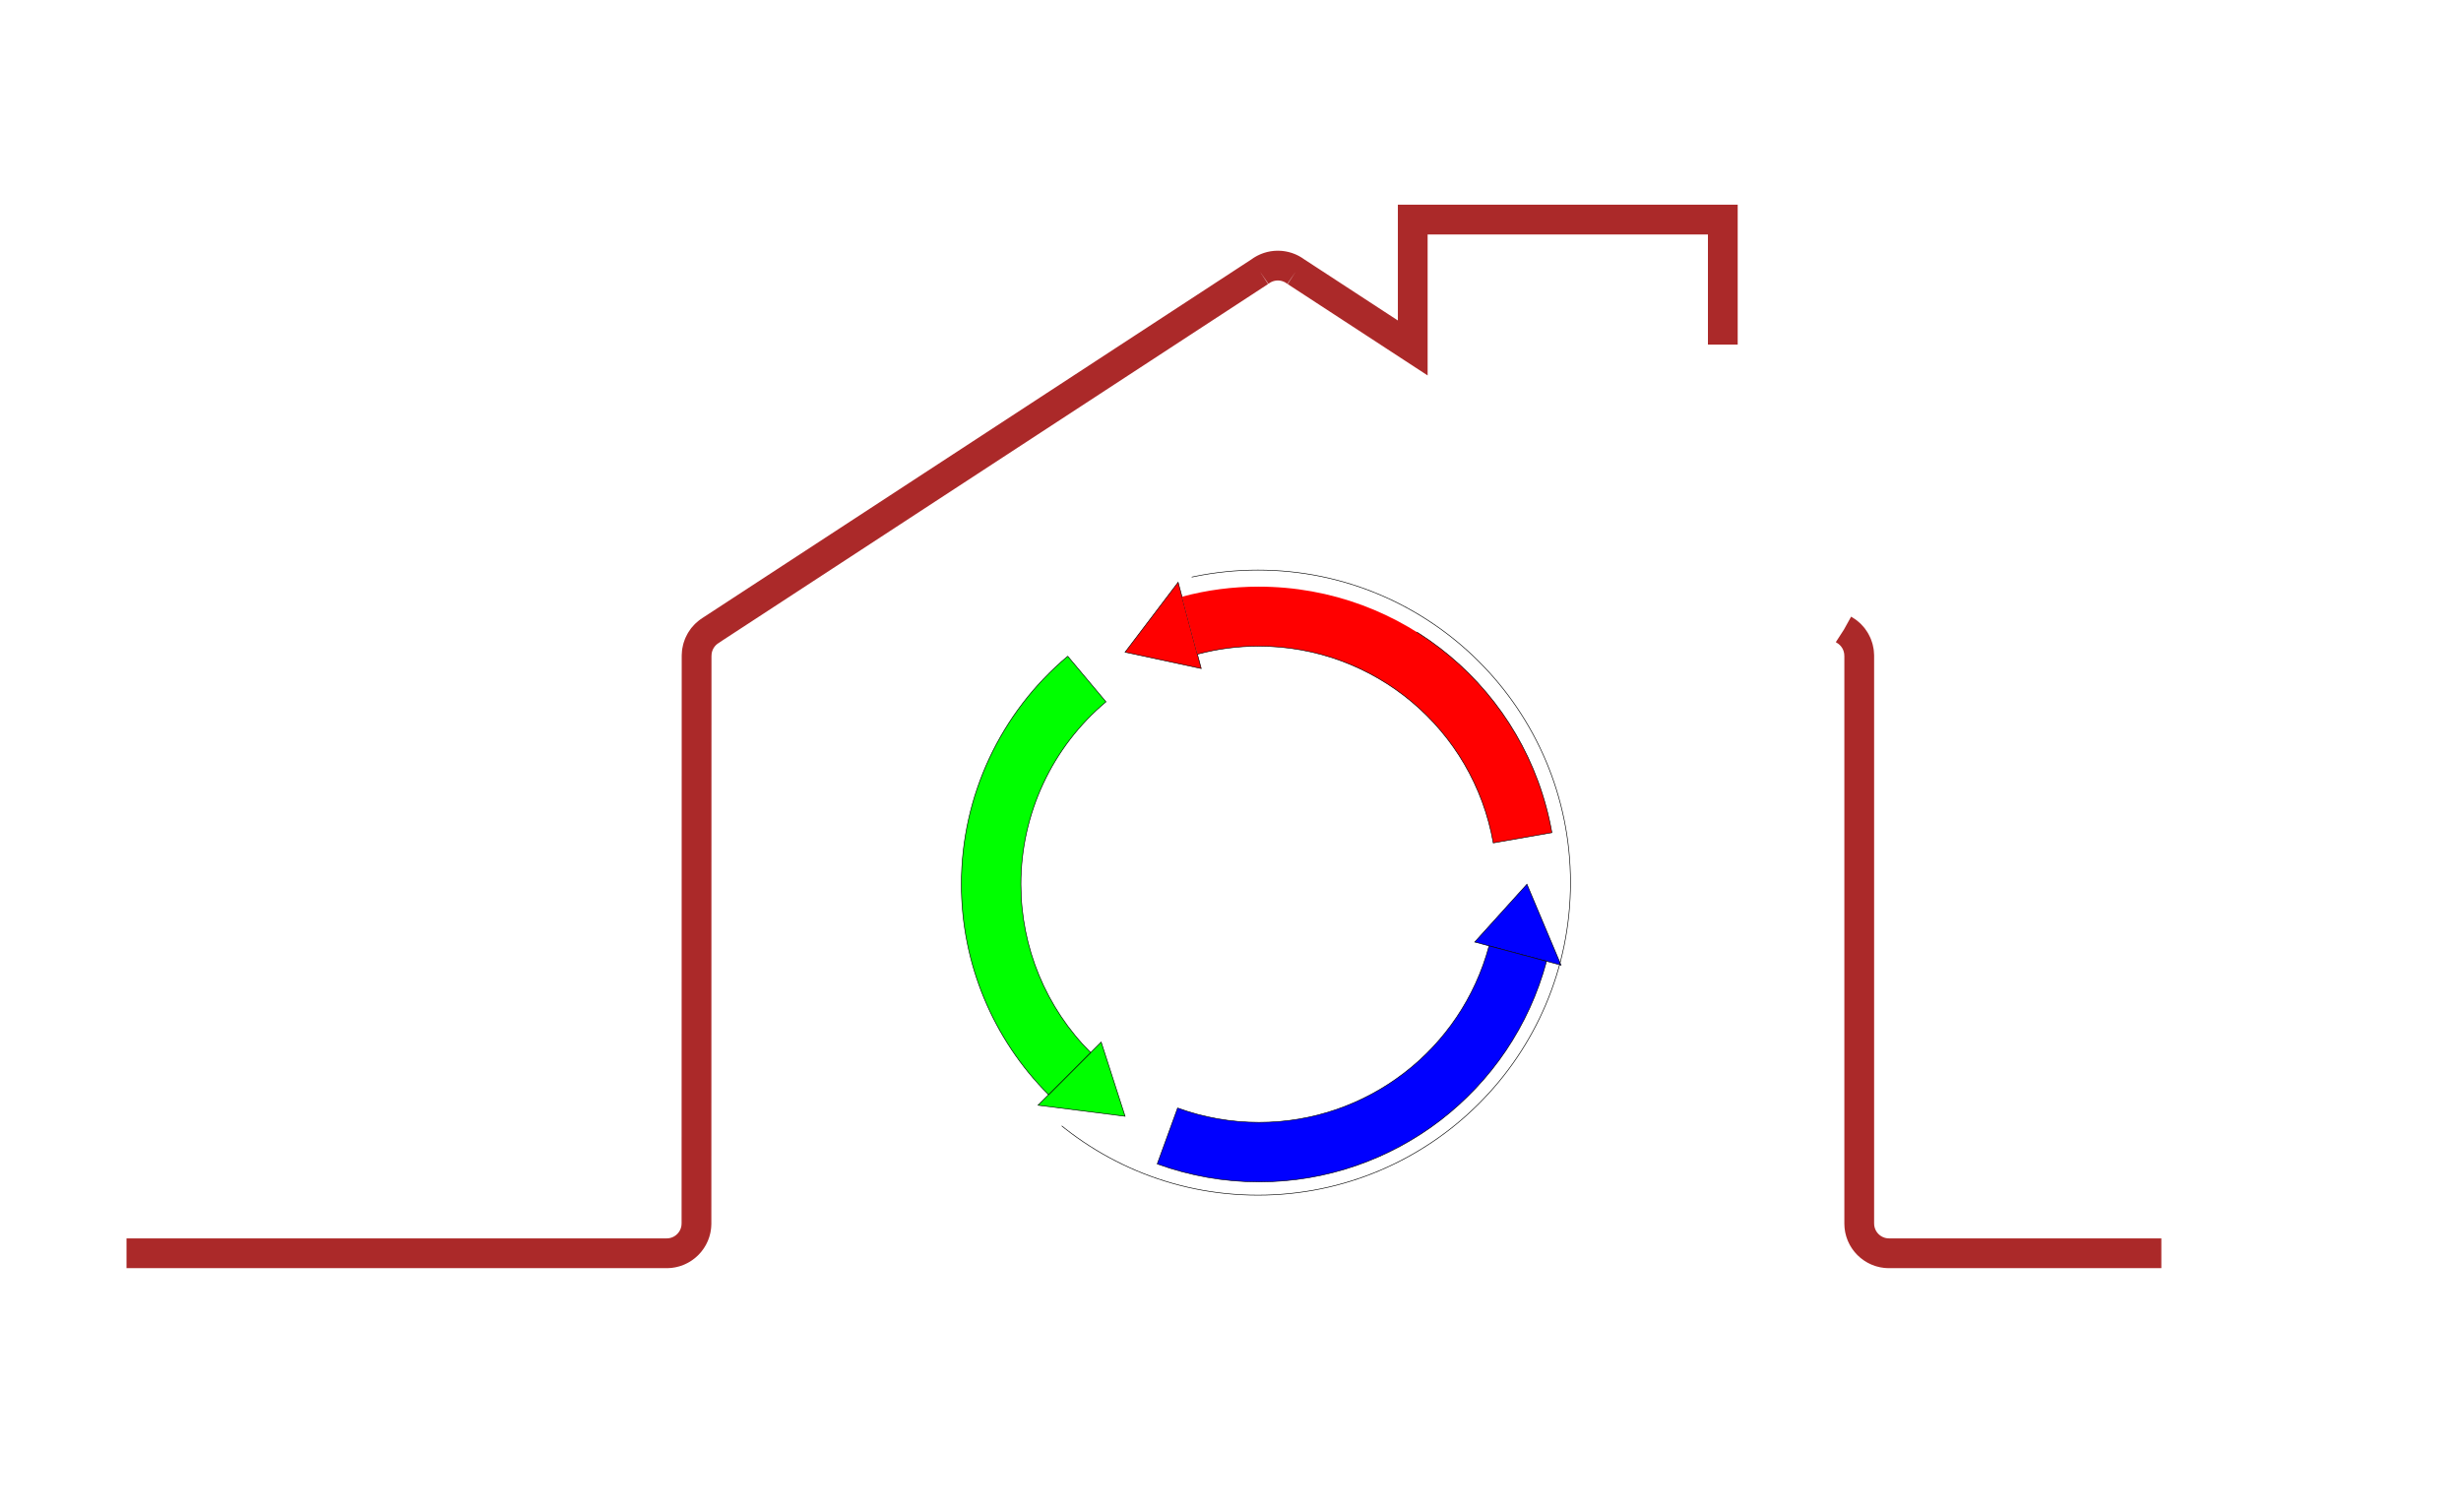
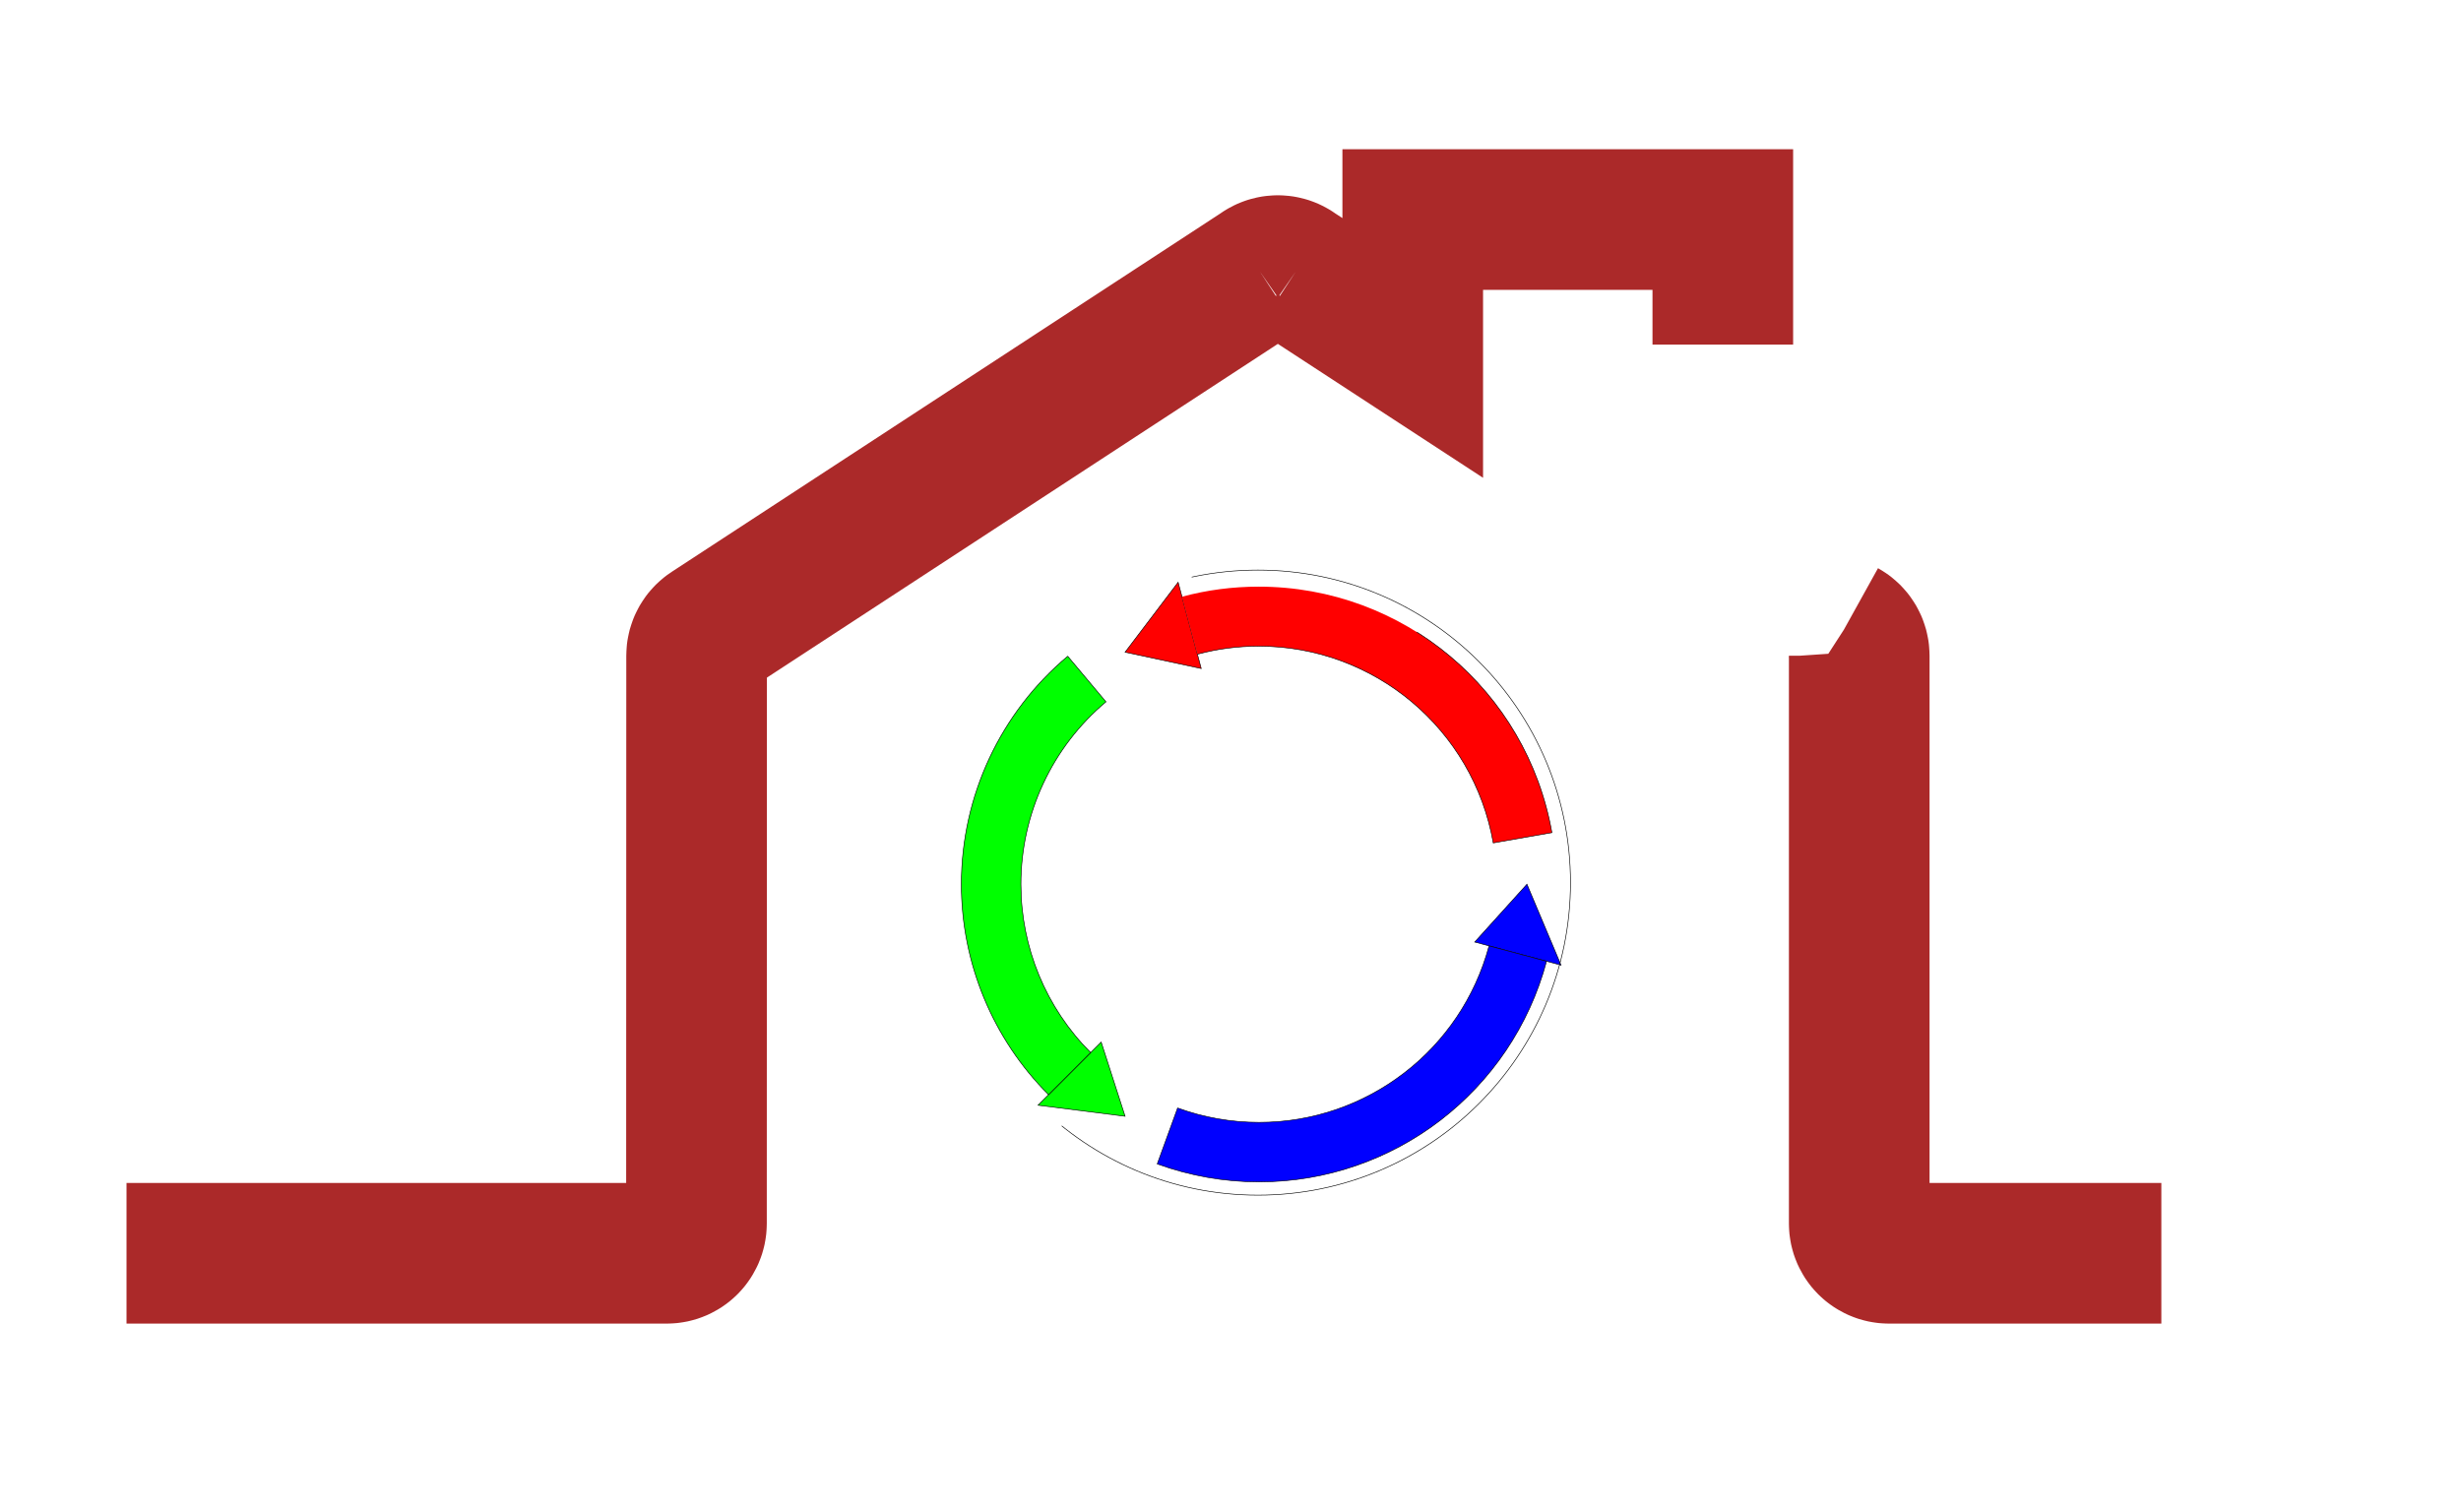
<svg xmlns="http://www.w3.org/2000/svg" xmlns:xlink="http://www.w3.org/1999/xlink" xml:space="preserve" width="35mm" height="21.5mm" version="1.1" style="shape-rendering:geometricPrecision; text-rendering:geometricPrecision; image-rendering:optimizeQuality; fill-rule:evenodd; clip-rule:evenodd" viewBox="0 0 3500 2150">
  <defs>
    <style type="text/css">
   
    .str1 {stroke:black;stroke-width:0.85;stroke-miterlimit:22.926;stroke-dasharray:1000}
    .str2 {stroke:#050505;stroke-width:0.85;stroke-miterlimit:22.926;stroke-dasharray:1000}
-     .str0 {stroke:#AB2929;stroke-width:42.33;stroke-miterlimit:22.926;stroke-dasharray:1000}
+     .str0 {stroke:#AB2929;stroke-width:200;stroke-miterlimit:22.926;stroke-dasharray:1000}
    .fil0 {fill:none}
    .fil1 {fill:blue}
    .fil3 {fill:lime}
    .fil2 {fill:red}
   
  </style>
  </defs>
  <g id="house">
    <path class="fil0 str0" d="M990.51 1740.11c0,23.39 -18.96,42.34 -42.35,42.34m1738.37 0c-23.39,0 -42.35,-18.95 -42.35,-42.34m-852.32 -1353.84c7.34,-5.53 16.29,-8.53 25.48,-8.53 9.19,0 18.14,3 25.48,8.53m-852.13 546.26c0,-15.39 8.36,-29.57 21.82,-37.04m1609.85 0.03c13.46,7.47 21.82,21.65 21.82,37.04m-1653.67 807.55l0.18 -807.58m1653.49 0.03l0 807.55m-852.32 -1353.84l-781.97 510.8m-61.73 885.38l-768.23 0m2506.6 0l387.3 0m-1231.01 -1396.18l166.36 108.59 0 -182.57 440.98 0 0 470.72 172.2 112.51m-779.54 -509.25l0 0 0 0z" />
  </g>
  <g id="arrow">
    <polygon class="fil1 str1" points="2171.59,1257.57 2097.34,1339.76 2220.05,1372.63 " />
    <polygon class="fil2 str1" points="1708.39,950.82 1675.52,828.11 1600.06,927.57 " />
    <polygon class="fil3 str1" points="1476.28,1571.87 1566.09,1482.07 1600.06,1587.57 " />
    <path class="fil2 str1" d="M1702.94 930.44c28.59,-7.66 57.64,-11.41 87.24,-11.41 164.35,0 304.98,117.95 333.52,279.8l83.38 -14.64c-35.66,-202.34 -211.46,-349.84 -416.89,-349.84 -36.99,0 -73.43,4.72 -109.17,14.32l21.92 81.77z" />
    <g id="_1849462016160">
      <path class="fil1" d="M1674.76 1575.81l-28.95 79.57c46.39,16.89 95.4,25.53 144.78,25.53 191.6,0 359.31,-128.71 408.9,-313.78l-524.73 208.68zm524.73 -208.68l-81.78 -21.91c-39.67,148.06 -173.84,251.02 -327.12,251.02 -39.51,0 -78.7,-6.91 -115.83,-20.43l524.73 -208.68zm-81.78 -21.91l0 0 0 0z" />
      <path id="_1" class="fil0 str2" d="M1674.76 1575.81l-28.95 79.57c46.39,16.89 95.4,25.53 144.78,25.53 191.6,0 359.31,-128.71 408.9,-313.78m0 0l-81.78 -21.91c-39.67,148.06 -173.84,251.02 -327.12,251.02 -39.51,0 -78.7,-6.91 -115.83,-20.43m442.95 -230.59l0 0 0 0z" />
    </g>
    <g id="_1851011647184">
      <path class="fil3" d="M1518.48 933.27l54.42 64.87c-76.69,64.34 -120.97,159.33 -120.97,259.43 0,89.83 35.68,175.96 99.19,239.47l-59.87 59.87 27.23 -623.64zm0 0c-95.86,80.45 -151.22,199.15 -151.22,324.3 0,112.26 44.6,219.95 123.99,299.34l27.23 -623.64zm32.64 563.77l0 0 0 0z" />
      <path id="_1_0" class="fil0 str1" d="M1518.48 933.27l54.42 64.87c-76.69,64.34 -120.97,159.33 -120.97,259.43 0,89.83 35.68,175.96 99.19,239.47l-59.87 59.87m27.23 -623.64c-95.86,80.45 -151.22,199.15 -151.22,324.3 0,112.26 44.6,219.95 123.99,299.34m59.87 -59.87l0 0 0 0z" />
    </g>
    <ellipse class="fil0 str1" cx="1789.01" cy="1255.27" rx="444.5" ry="444.49" />
  </g>
  <g id="pomocniczeCircle" visibility="hidden">
    <g id="_1851011646576">
      <path class="fil2" d="M1894.17 1381.46l-230.21 632.48 230.21 -632.48zm0 0l-432.64 -515.61 432.64 515.61zm0 0l662.86 -116.89 -662.86 116.89zm0 0l0 0 0 0z" />
      <path id="_1_1" class="fil0 str1" d="M1894.17 1381.46l-230.21 632.48m230.21 -632.48l-432.64 -515.61m432.64 515.61l662.86 -116.89m-662.86 116.89l0 0 0 0z" />
    </g>
    <ellipse class="fil0 str1" cx="1894.17" cy="1381.46" rx="423.33" ry="423.34" />
    <ellipse class="fil0 str1" cx="1894.17" cy="1381.46" rx="338.66" ry="338.67" />
    <g id="_1851011645104">
      <path class="fil2" d="M1894.17 1381.46l673.08 0 -673.08 0zm0 0l-336.54 -582.9 336.54 582.9zm0 0l-336.54 582.9 336.54 -582.9zm0 0l0 0 0 0z" />
      <path id="_1_2" class="fil0 str1" d="M1894.17 1381.46l673.08 0m-673.08 0l-336.54 -582.9m336.54 582.9l-336.54 582.9m336.54 -582.9l0 0 0 0z" />
    </g>
    <g id="_1851011650672">
      <path class="fil2" d="M1894.17 1381.46l650.15 174.21 -650.15 -174.21zm0 0l-174.2 -650.14 174.2 650.14zm0 0l-475.94 475.94 475.94 -475.94zm0 0l0 0 0 0z" />
      <path id="_1_3" class="fil0 str1" d="M1894.17 1381.46l650.15 174.21m-650.15 -174.21l-174.2 -650.14m174.2 650.14l-475.94 475.94m475.94 -475.94l0 0 0 0z" />
    </g>
    <circle class="fil0 str1" cx="1894.17" cy="1381.46" r="381" />
    <circle class="fil0 str1" cx="1894.17" cy="1381.46" r="317.5" />
    <ellipse class="fil0 str1" cx="1894.17" cy="1381.46" rx="444.5" ry="444.49" />
    <animateTransform attributeName="transform" xlink:href="#arrow" attributeType="XML" type="rotate" from="360 10644.17 15156.46" to="0 10644.17 15156.46" dur="10s" repeatCount="indefinite" />
  </g>
</svg>
